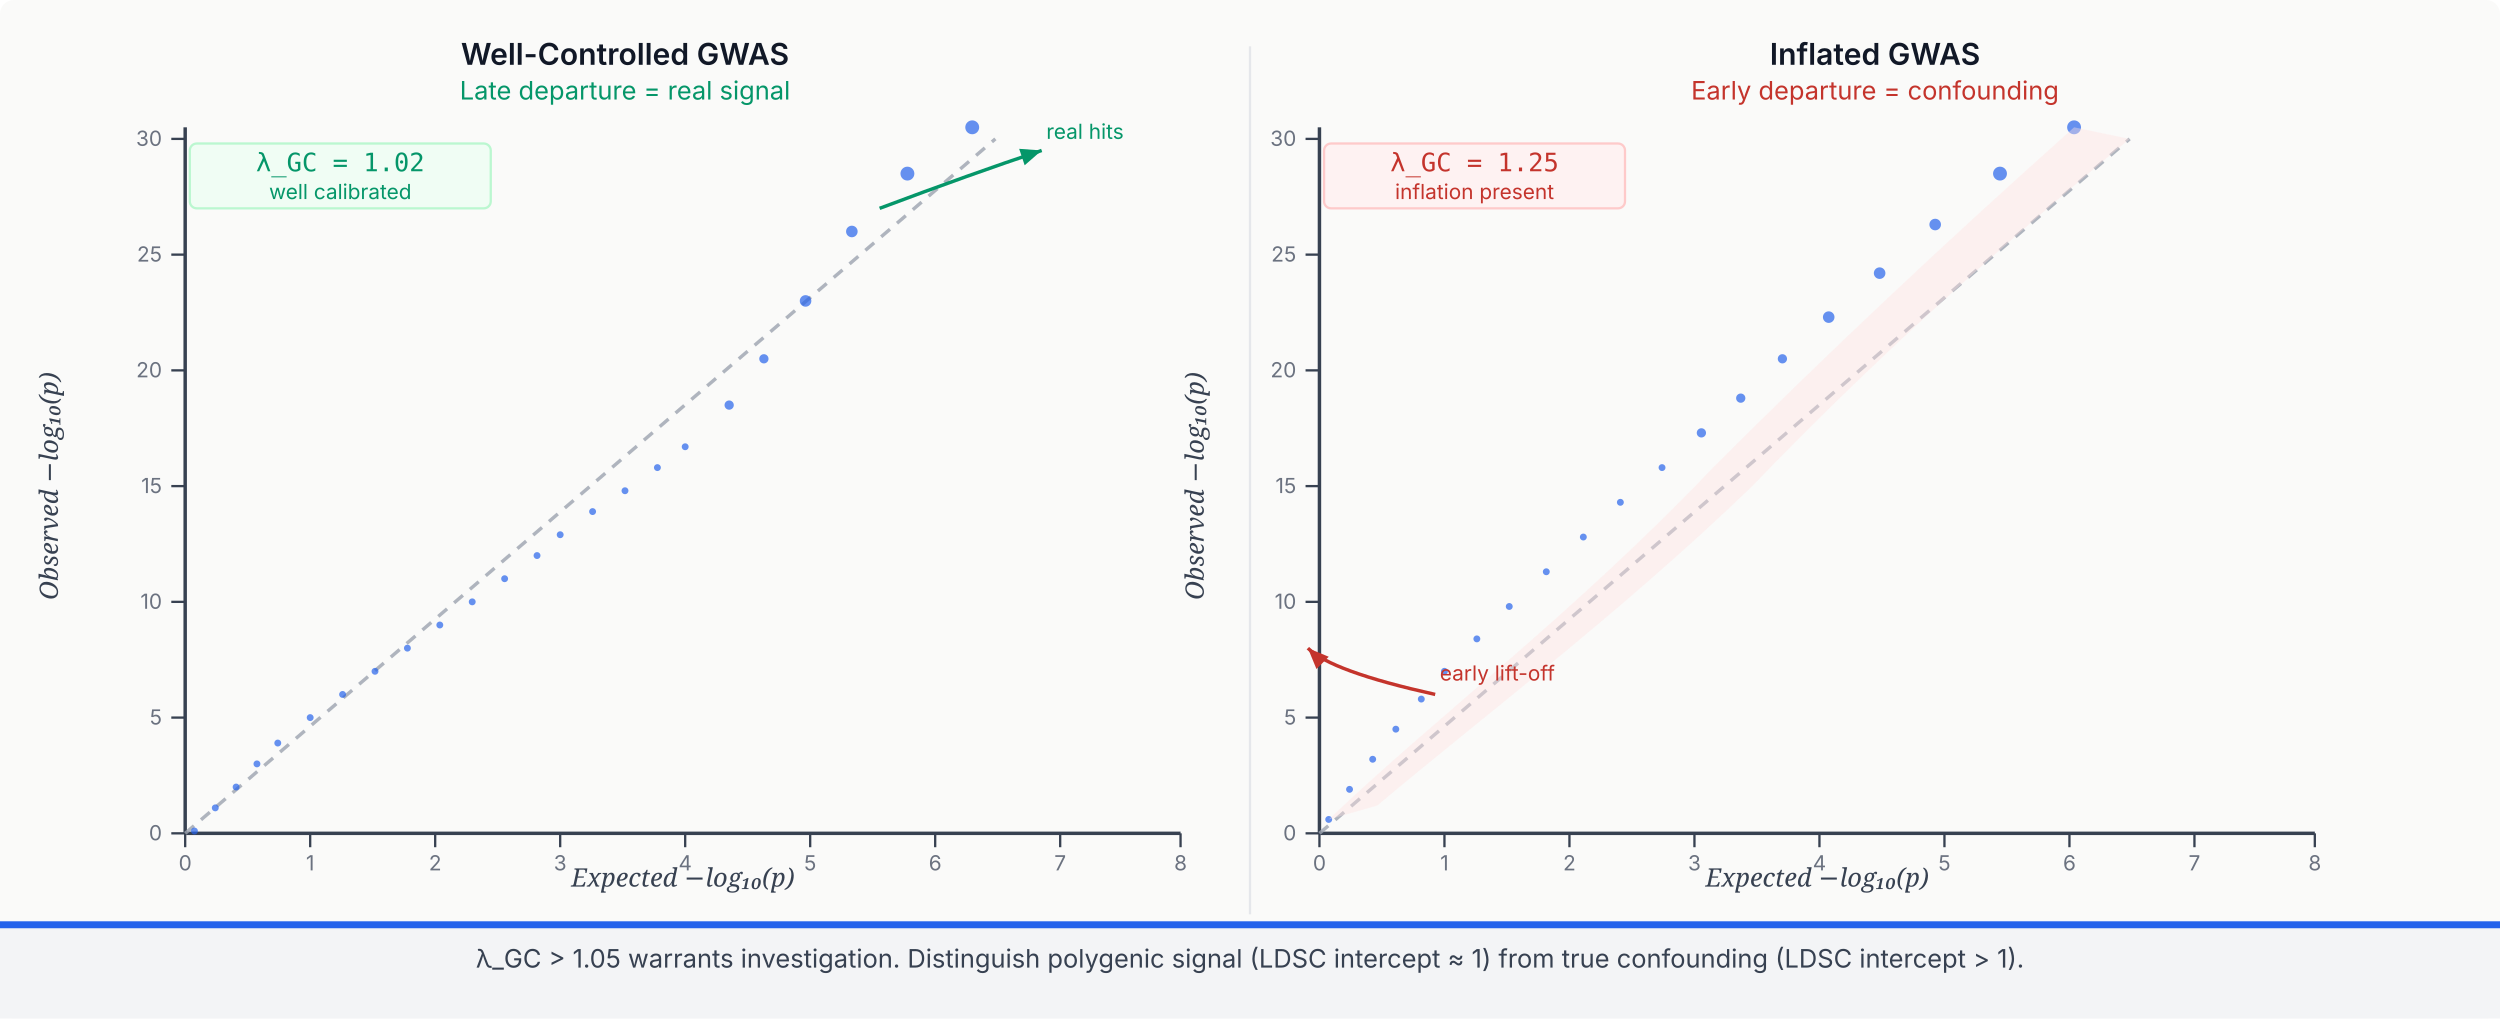
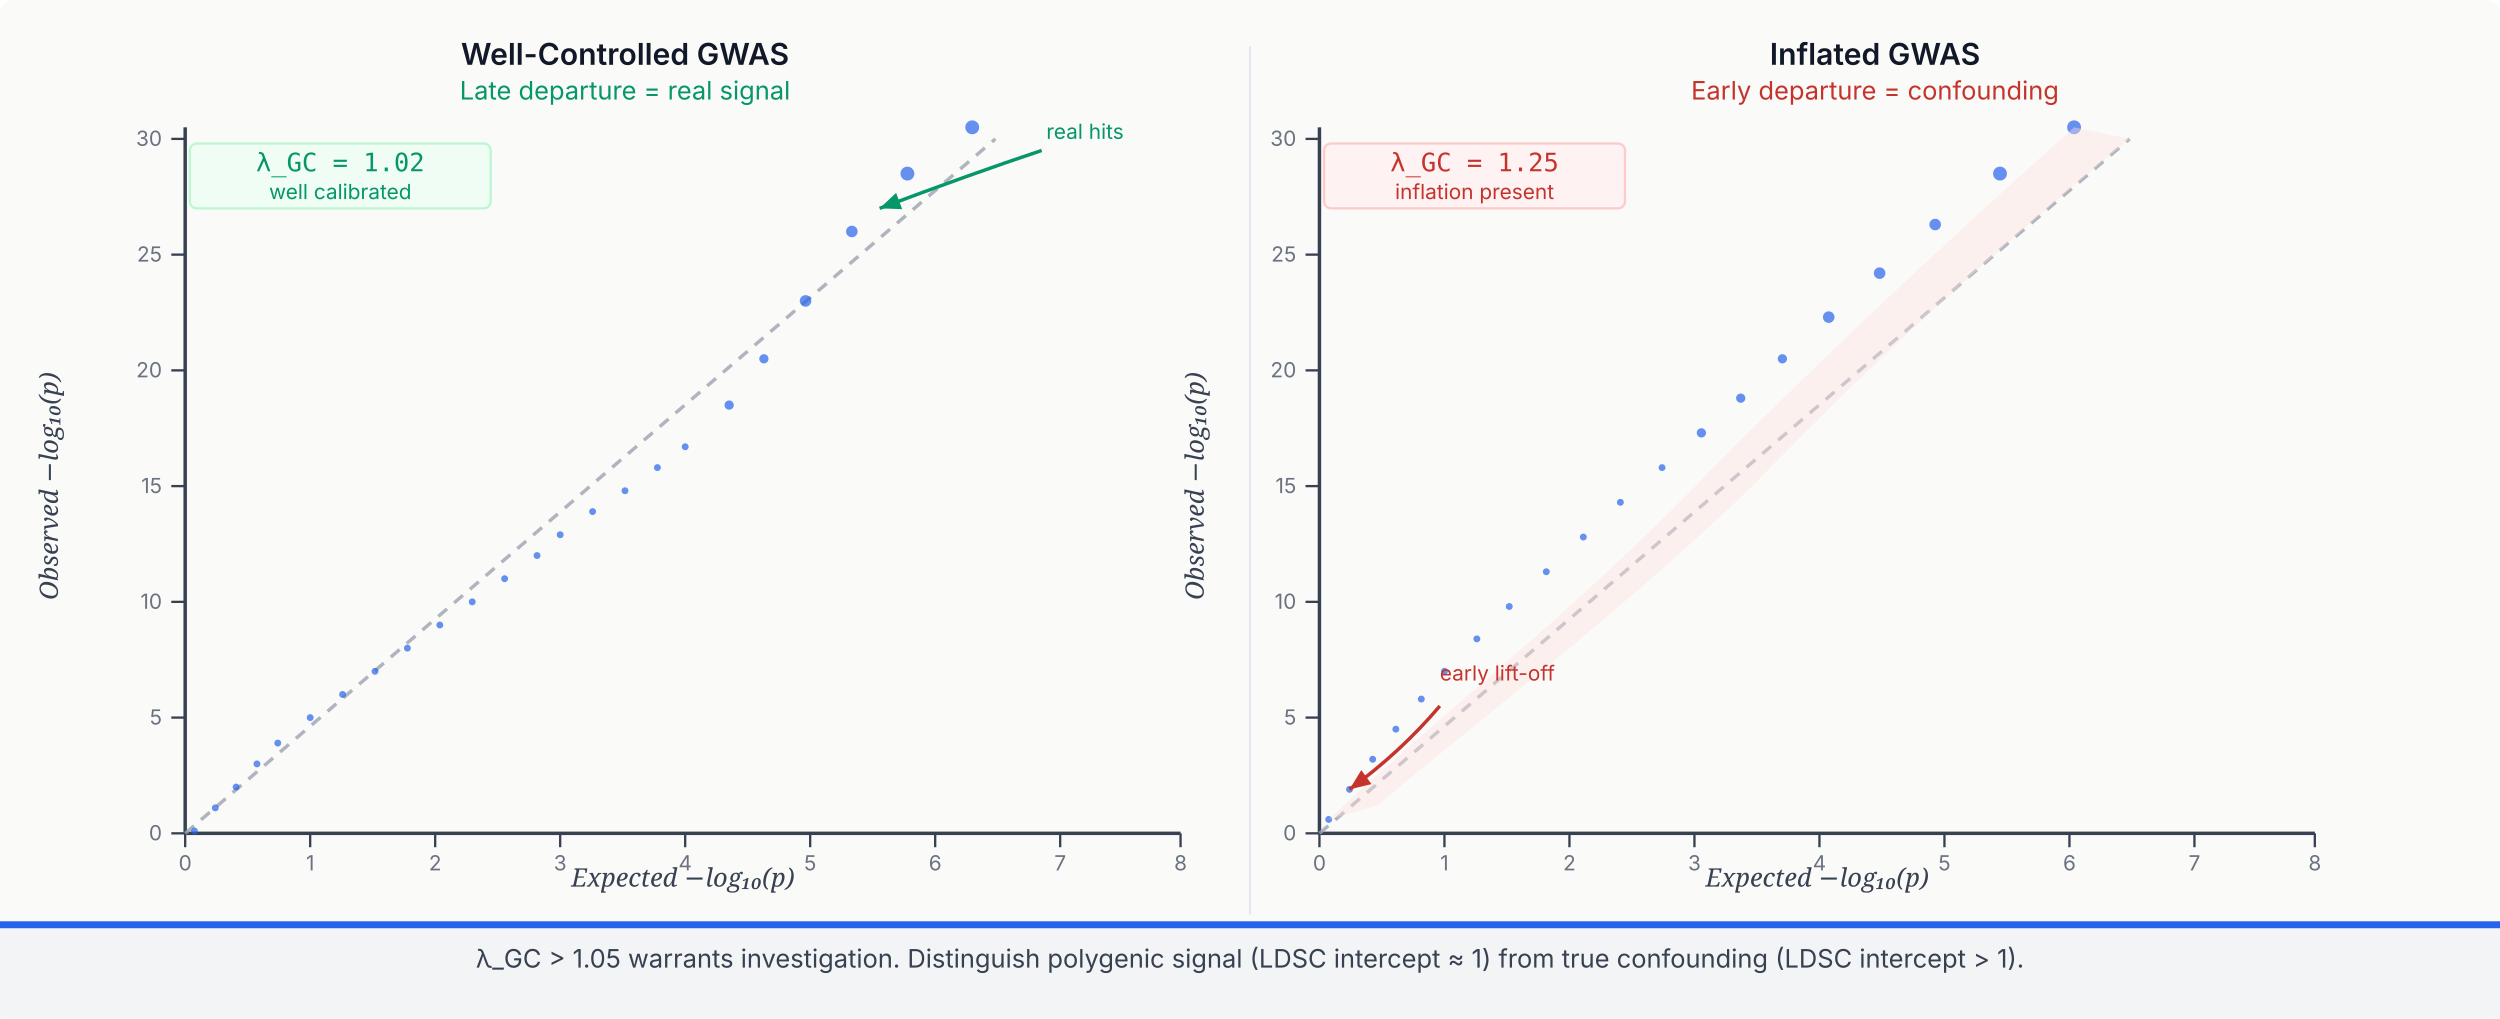
<svg xmlns="http://www.w3.org/2000/svg" viewBox="0 0 1080 440" width="1080" height="440" font-family="Inter, sans-serif">
  <defs>
    <style>
      text { font-family: Inter, sans-serif; }
      .mono { font-family: 'JetBrains Mono', monospace; font-size: 11px; }
      .math { font-family: 'Source Serif 4', serif; font-style: italic; }
    </style>
  </defs>
  <rect width="1080" height="440" fill="#fafaf9" rx="6" />
  <line x1="540" y1="20" x2="540" y2="395" stroke="#e5e7eb" stroke-width="1" />
  <text x="270" y="28" text-anchor="middle" font-size="13" font-weight="600" fill="#111827">Well-Controlled GWAS</text>
  <text x="270" y="43" text-anchor="middle" font-size="11" fill="#059669">Late departure = real signal</text>
  <line x1="80" y1="360" x2="510" y2="360" stroke="#374151" stroke-width="1.5" />
  <line x1="80" y1="360" x2="80" y2="55" stroke="#374151" stroke-width="1.5" />
  <text x="295" y="383" text-anchor="middle" font-size="11" fill="#374151" class="math">Expected −log₁₀(p)</text>
  <text x="25" y="210" text-anchor="middle" font-size="11" fill="#374151" class="math" transform="rotate(-90 25 210)">Observed −log₁₀(p)</text>
  <g font-size="9" fill="#6b7280">
    <line x1="74" y1="360" x2="80" y2="360" stroke="#374151" />
    <text x="70" y="363" text-anchor="end">0</text>
    <line x1="74" y1="310" x2="80" y2="310" stroke="#374151" />
    <text x="70" y="313" text-anchor="end">5</text>
    <line x1="74" y1="260" x2="80" y2="260" stroke="#374151" />
    <text x="70" y="263" text-anchor="end">10</text>
    <line x1="74" y1="210" x2="80" y2="210" stroke="#374151" />
    <text x="70" y="213" text-anchor="end">15</text>
    <line x1="74" y1="160" x2="80" y2="160" stroke="#374151" />
    <text x="70" y="163" text-anchor="end">20</text>
    <line x1="74" y1="110" x2="80" y2="110" stroke="#374151" />
    <text x="70" y="113" text-anchor="end">25</text>
    <line x1="74" y1="60" x2="80" y2="60" stroke="#374151" />
    <text x="70" y="63" text-anchor="end">30</text>
  </g>
  <g font-size="9" fill="#6b7280">
    <line x1="80" y1="360" x2="80" y2="366" stroke="#374151" />
    <text x="80" y="376" text-anchor="middle">0</text>
    <line x1="134" y1="360" x2="134" y2="366" stroke="#374151" />
    <text x="134" y="376" text-anchor="middle">1</text>
    <line x1="188" y1="360" x2="188" y2="366" stroke="#374151" />
    <text x="188" y="376" text-anchor="middle">2</text>
    <line x1="242" y1="360" x2="242" y2="366" stroke="#374151" />
    <text x="242" y="376" text-anchor="middle">3</text>
    <line x1="296" y1="360" x2="296" y2="366" stroke="#374151" />
    <text x="296" y="376" text-anchor="middle">4</text>
    <line x1="350" y1="360" x2="350" y2="366" stroke="#374151" />
    <text x="350" y="376" text-anchor="middle">5</text>
    <line x1="404" y1="360" x2="404" y2="366" stroke="#374151" />
    <text x="404" y="376" text-anchor="middle">6</text>
    <line x1="458" y1="360" x2="458" y2="366" stroke="#374151" />
    <text x="458" y="376" text-anchor="middle">7</text>
    <line x1="510" y1="360" x2="510" y2="366" stroke="#374151" />
    <text x="510" y="376" text-anchor="middle">8</text>
  </g>
  <line x1="80" y1="360" x2="430" y2="60" stroke="#9ca3af" stroke-width="1.5" stroke-dasharray="5,4" opacity="0.8" />
  <g fill="#2563eb" opacity="0.7">
    <circle cx="84" cy="359" r="1.5" />
    <circle cx="93" cy="349" r="1.5" />
    <circle cx="102" cy="340" r="1.5" />
    <circle cx="111" cy="330" r="1.5" />
    <circle cx="120" cy="321" r="1.5" />
    <circle cx="134" cy="310" r="1.5" />
    <circle cx="148" cy="300" r="1.5" />
    <circle cx="162" cy="290" r="1.5" />
    <circle cx="176" cy="280" r="1.5" />
    <circle cx="190" cy="270" r="1.5" />
    <circle cx="204" cy="260" r="1.5" />
    <circle cx="218" cy="250" r="1.5" />
    <circle cx="232" cy="240" r="1.5" />
    <circle cx="242" cy="231" r="1.5" />
    <circle cx="256" cy="221" r="1.5" />
    <circle cx="270" cy="212" r="1.5" />
    <circle cx="284" cy="202" r="1.5" />
    <circle cx="296" cy="193" r="1.5" />
    <circle cx="315" cy="175" r="2" />
    <circle cx="330" cy="155" r="2" />
    <circle cx="348" cy="130" r="2.5" />
    <circle cx="368" cy="100" r="2.5" />
    <circle cx="392" cy="75" r="3" />
    <circle cx="420" cy="55" r="3" />
  </g>
-   <path d="M 380 90 Q 420 75 450 65" stroke="#059669" stroke-width="1.5" fill="none" marker-end="url(#arr-green)" />
+   <path d="M 450 65 Q 420 75 380 90" stroke="#059669" stroke-width="1.5" fill="none" marker-end="url(#arr-green)" />
  <defs>
    <marker id="arr-green" markerWidth="6" markerHeight="5" refX="6" refY="2.5" orient="auto">
      <polygon points="0 0, 6 2.5, 0 5" fill="#059669" />
    </marker>
  </defs>
  <text x="452" y="60" font-size="9" fill="#059669">real hits</text>
  <rect x="82" y="62" width="130" height="28" rx="3" fill="#f0fdf4" stroke="#bbf7d0" />
  <text x="147" y="74" text-anchor="middle" class="mono" fill="#059669">λ_GC = 1.02</text>
  <text x="147" y="86" text-anchor="middle" font-size="9" fill="#059669">well calibrated</text>
  <text x="810" y="28" text-anchor="middle" font-size="13" font-weight="600" fill="#111827">Inflated GWAS</text>
  <text x="810" y="43" text-anchor="middle" font-size="11" fill="#c4342c">Early departure = confounding</text>
  <line x1="570" y1="360" x2="1000" y2="360" stroke="#374151" stroke-width="1.5" />
  <line x1="570" y1="360" x2="570" y2="55" stroke="#374151" stroke-width="1.5" />
  <text x="785" y="383" text-anchor="middle" font-size="11" fill="#374151" class="math">Expected −log₁₀(p)</text>
  <text x="520" y="210" text-anchor="middle" font-size="11" fill="#374151" class="math" transform="rotate(-90 520 210)">Observed −log₁₀(p)</text>
  <g font-size="9" fill="#6b7280">
    <line x1="564" y1="360" x2="570" y2="360" stroke="#374151" />
    <text x="560" y="363" text-anchor="end">0</text>
    <line x1="564" y1="310" x2="570" y2="310" stroke="#374151" />
    <text x="560" y="313" text-anchor="end">5</text>
    <line x1="564" y1="260" x2="570" y2="260" stroke="#374151" />
    <text x="560" y="263" text-anchor="end">10</text>
    <line x1="564" y1="210" x2="570" y2="210" stroke="#374151" />
    <text x="560" y="213" text-anchor="end">15</text>
    <line x1="564" y1="160" x2="570" y2="160" stroke="#374151" />
    <text x="560" y="163" text-anchor="end">20</text>
    <line x1="564" y1="110" x2="570" y2="110" stroke="#374151" />
    <text x="560" y="113" text-anchor="end">25</text>
    <line x1="564" y1="60" x2="570" y2="60" stroke="#374151" />
    <text x="560" y="63" text-anchor="end">30</text>
  </g>
  <g font-size="9" fill="#6b7280">
    <line x1="570" y1="360" x2="570" y2="366" stroke="#374151" />
    <text x="570" y="376" text-anchor="middle">0</text>
    <line x1="624" y1="360" x2="624" y2="366" stroke="#374151" />
    <text x="624" y="376" text-anchor="middle">1</text>
    <line x1="678" y1="360" x2="678" y2="366" stroke="#374151" />
    <text x="678" y="376" text-anchor="middle">2</text>
    <line x1="732" y1="360" x2="732" y2="366" stroke="#374151" />
    <text x="732" y="376" text-anchor="middle">3</text>
    <line x1="786" y1="360" x2="786" y2="366" stroke="#374151" />
    <text x="786" y="376" text-anchor="middle">4</text>
    <line x1="840" y1="360" x2="840" y2="366" stroke="#374151" />
    <text x="840" y="376" text-anchor="middle">5</text>
    <line x1="894" y1="360" x2="894" y2="366" stroke="#374151" />
    <text x="894" y="376" text-anchor="middle">6</text>
    <line x1="948" y1="360" x2="948" y2="366" stroke="#374151" />
    <text x="948" y="376" text-anchor="middle">7</text>
    <line x1="1000" y1="360" x2="1000" y2="366" stroke="#374151" />
    <text x="1000" y="376" text-anchor="middle">8</text>
  </g>
  <line x1="570" y1="360" x2="920" y2="60" stroke="#9ca3af" stroke-width="1.5" stroke-dasharray="5,4" opacity="0.8" />
  <g fill="#2563eb" opacity="0.7">
    <circle cx="574" cy="354" r="1.5" />
    <circle cx="583" cy="341" r="1.5" />
    <circle cx="593" cy="328" r="1.5" />
    <circle cx="603" cy="315" r="1.5" />
    <circle cx="614" cy="302" r="1.5" />
    <circle cx="624" cy="290" r="1.5" />
    <circle cx="638" cy="276" r="1.5" />
    <circle cx="652" cy="262" r="1.5" />
    <circle cx="668" cy="247" r="1.5" />
    <circle cx="684" cy="232" r="1.5" />
    <circle cx="700" cy="217" r="1.5" />
    <circle cx="718" cy="202" r="1.5" />
    <circle cx="735" cy="187" r="2" />
    <circle cx="752" cy="172" r="2" />
    <circle cx="770" cy="155" r="2" />
    <circle cx="790" cy="137" r="2.5" />
    <circle cx="812" cy="118" r="2.5" />
    <circle cx="836" cy="97" r="2.5" />
    <circle cx="864" cy="75" r="3" />
    <circle cx="896" cy="55" r="3" />
  </g>
  <path d="M 570 360 L 920 60 L 570 360 Z" fill="none" />
  <path d="M 574 354 C 620 310 680 265 740 202 C 790 152 840 105 896 55 L 920 60 C 860 110 808 157 757 210 C 700 265 640 310 595 348 Z" fill="#fee2e2" opacity="0.4" />
-   <path d="M 620 300 Q 575 290 565 280" stroke="#c4342c" stroke-width="1.5" fill="none" marker-end="url(#arr-red)" />
+   <path d="M 622 305 Q 605 325 583 341" stroke="#c4342c" stroke-width="1.5" fill="none" marker-end="url(#arr-red)" />
  <defs>
    <marker id="arr-red" markerWidth="6" markerHeight="5" refX="6" refY="2.5" orient="auto">
      <polygon points="0 0, 6 2.5, 0 5" fill="#c4342c" />
    </marker>
  </defs>
  <text x="622" y="294" font-size="9" fill="#c4342c">early lift-off</text>
  <rect x="572" y="62" width="130" height="28" rx="3" fill="#fef2f2" stroke="#fecaca" />
  <text x="637" y="74" text-anchor="middle" class="mono" fill="#c4342c">λ_GC = 1.25</text>
  <text x="637" y="86" text-anchor="middle" font-size="9" fill="#c4342c">inflation present</text>
  <rect x="0" y="398" width="1080" height="42" fill="#f3f4f6" rx="0" />
  <rect x="0" y="398" width="1080" height="3" fill="#2563eb" />
  <text x="540" y="418" text-anchor="middle" font-size="11" fill="#374151">λ_GC &gt; 1.05 warrants investigation. Distinguish polygenic signal (LDSC intercept ≈ 1) from true confounding (LDSC intercept &gt; 1).</text>
</svg>
